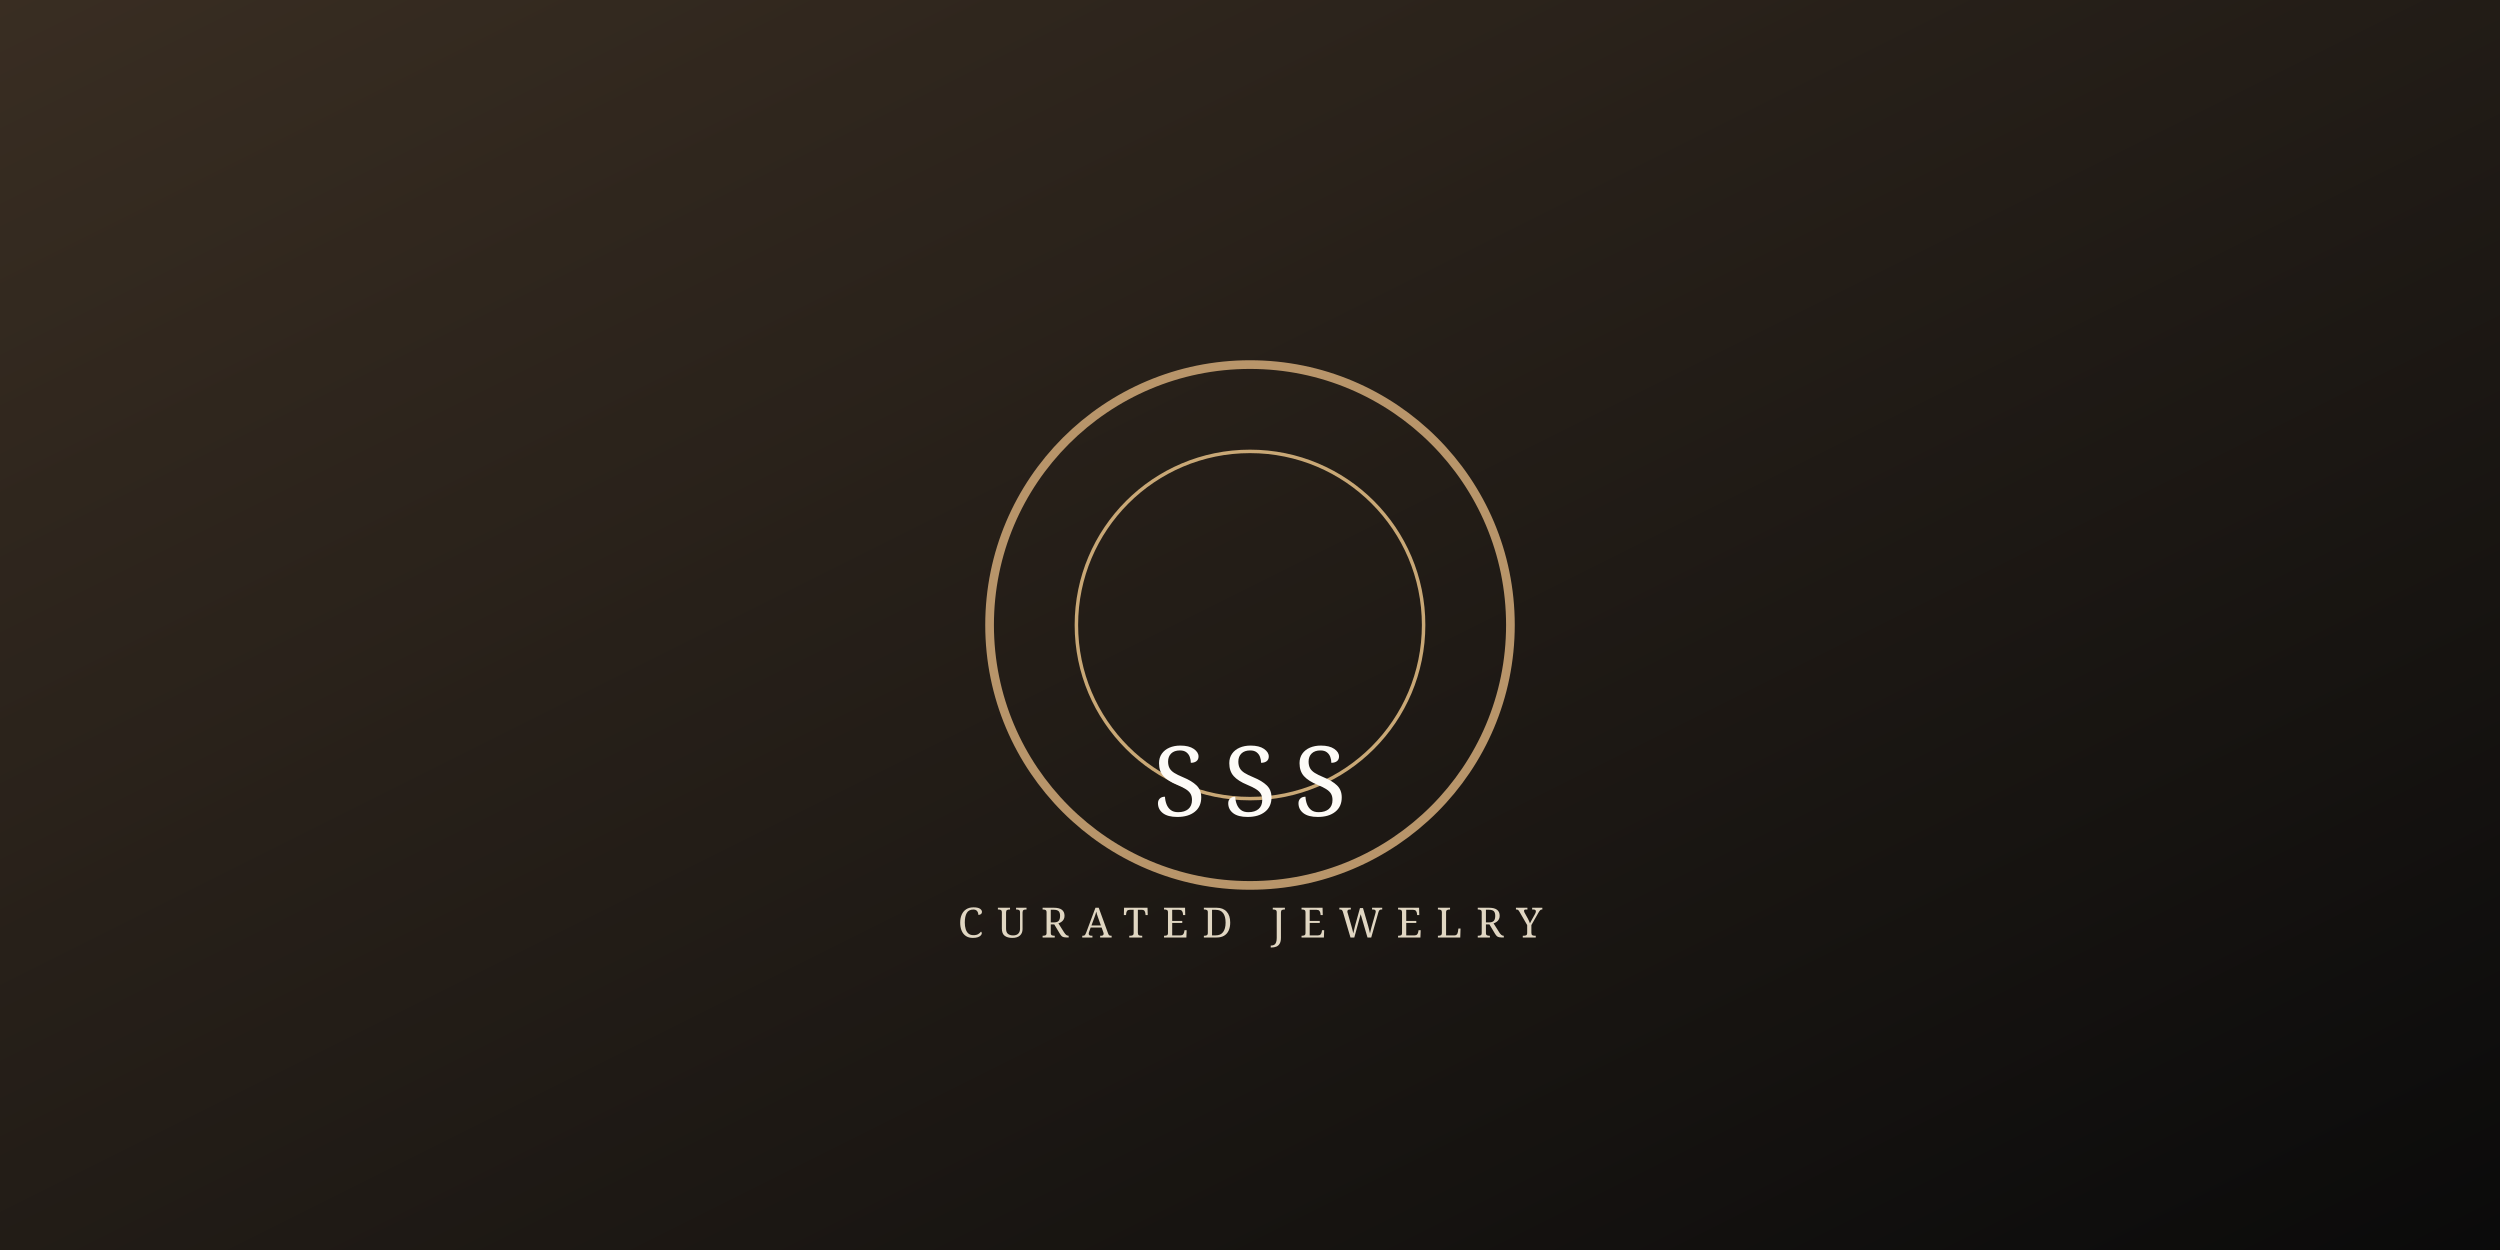
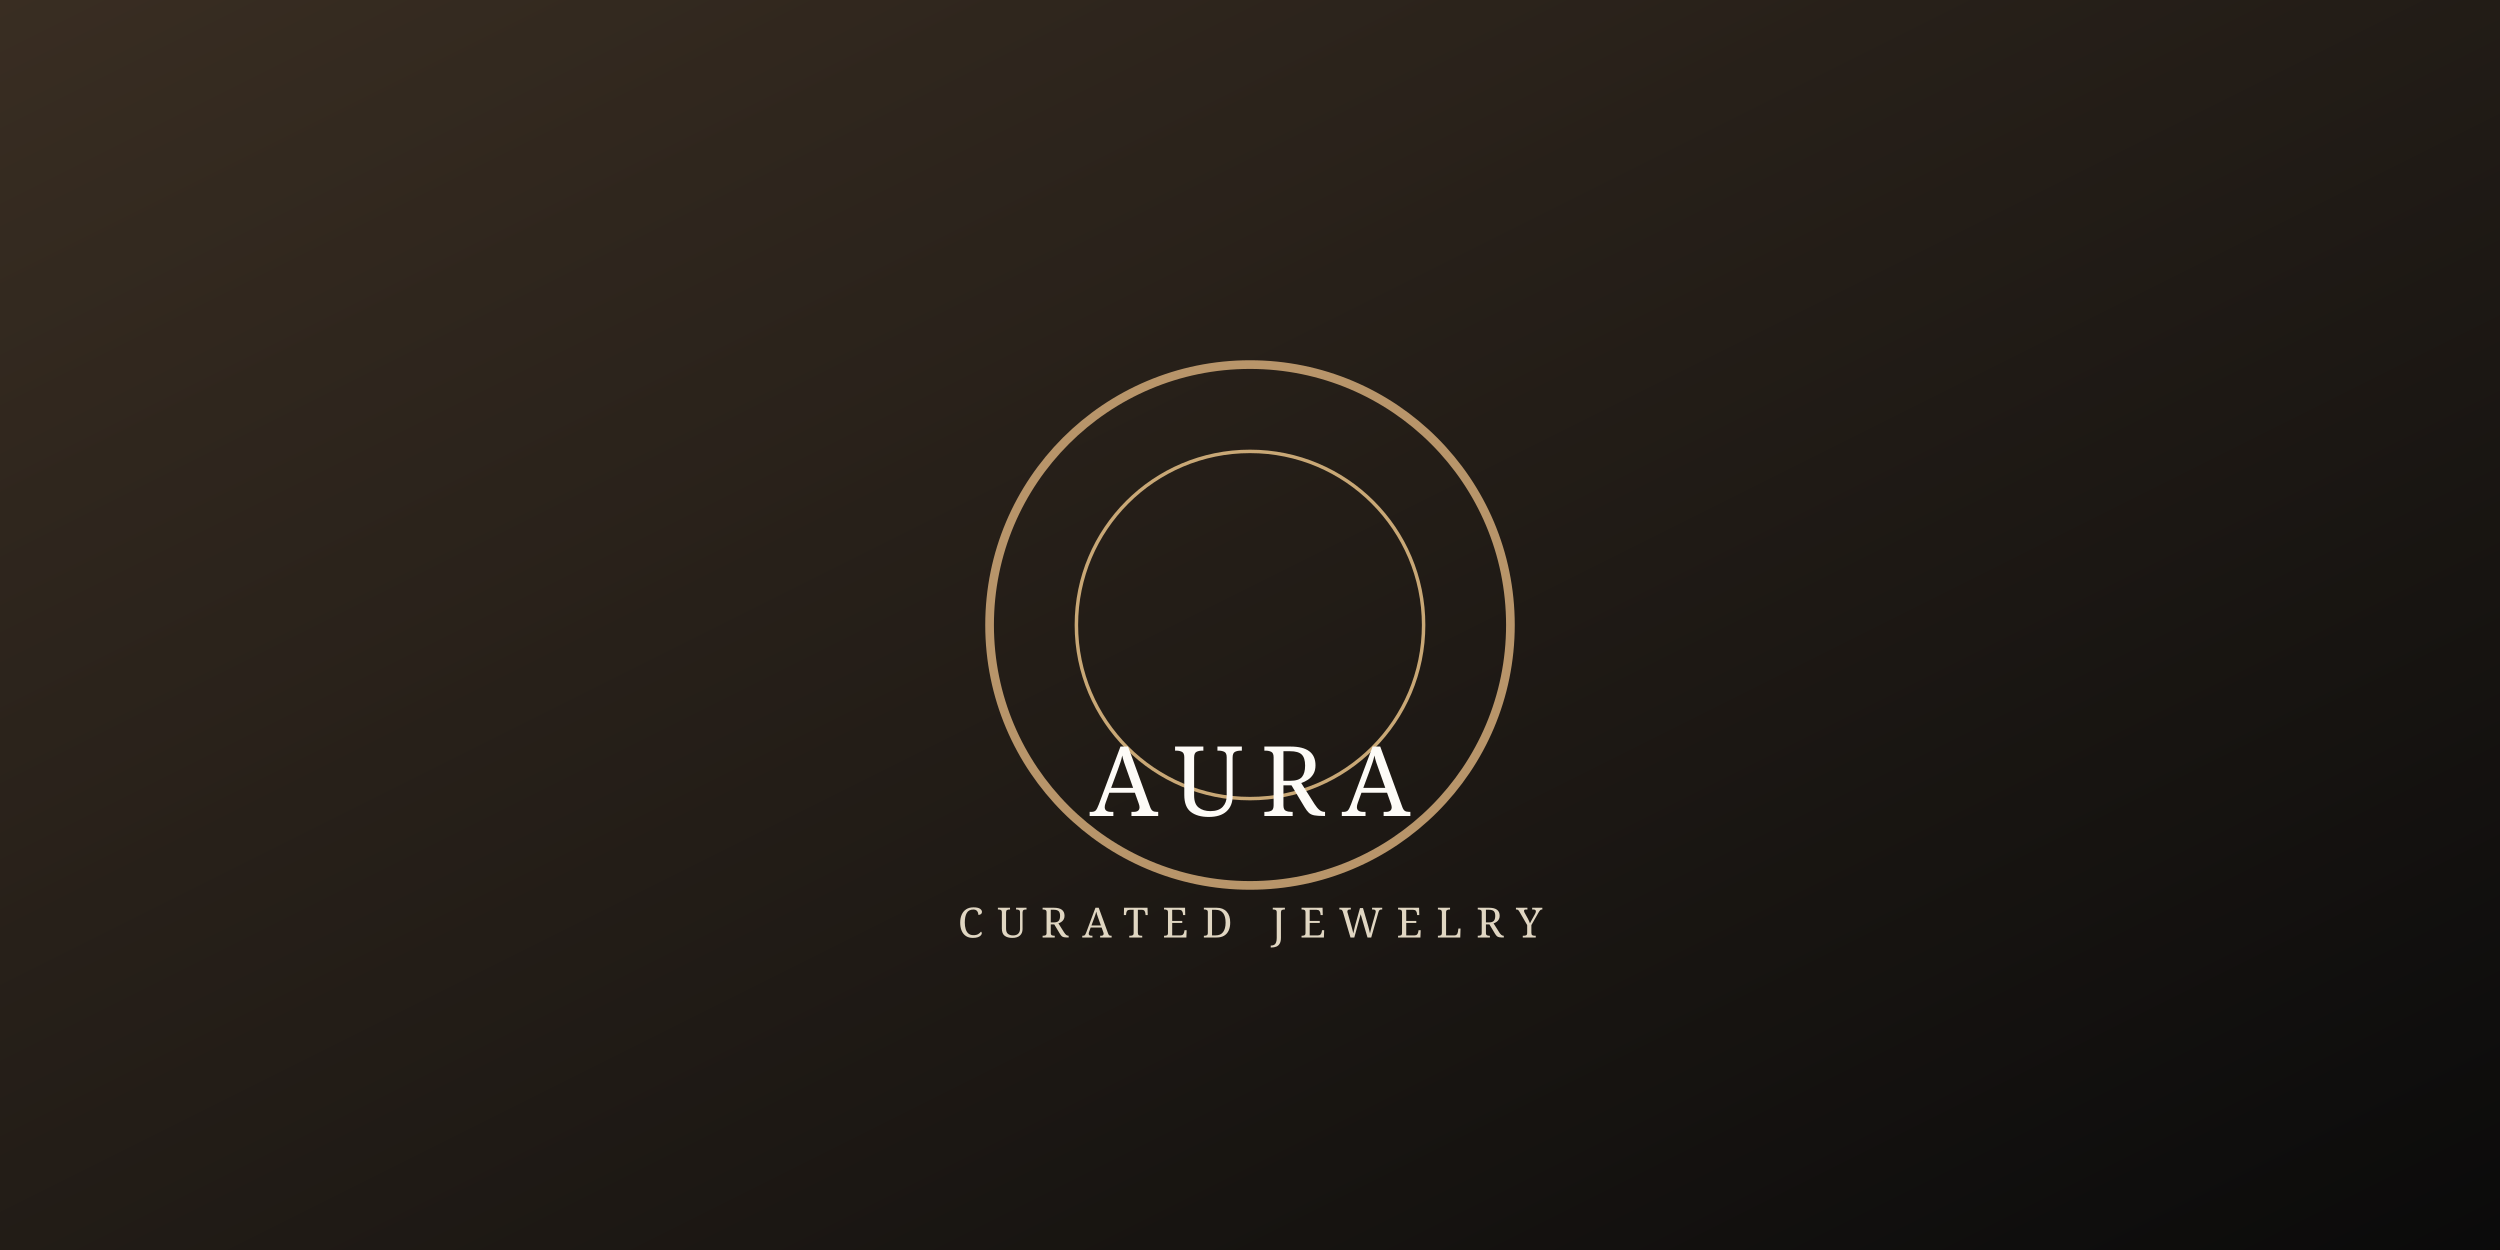
<svg xmlns="http://www.w3.org/2000/svg" width="1440" height="720" viewBox="0 0 1440 720">
  <rect width="1440" height="720" fill="#0A0A0A" />
  <rect x="0" y="0" width="1440" height="720" fill="url(#g)" opacity="0.35" />
  <circle cx="720" cy="360" r="150" fill="none" stroke="#B8956A" stroke-width="5" />
  <circle cx="720" cy="360" r="100" fill="none" stroke="#C9A876" stroke-width="2" />
-   <text x="720" y="470" text-anchor="middle" font-family="Georgia, serif" font-size="56" letter-spacing="10" fill="#FDFBF7">SSS</text>
+   <text x="720" y="470" text-anchor="middle" font-family="Georgia, serif" font-size="56" letter-spacing="10" fill="#FDFBF7">AURA</text>
  <text x="720" y="540" text-anchor="middle" font-family="Georgia, serif" font-size="24" letter-spacing="8" fill="#E0D6C2">CURATED JEWELRY</text>
  <defs>
    <linearGradient id="g" x1="0" y1="0" x2="1" y2="1">
      <stop offset="0" stop-color="#8F6E4E" />
      <stop offset="1" stop-color="#0A0A0A" />
    </linearGradient>
  </defs>
</svg>
